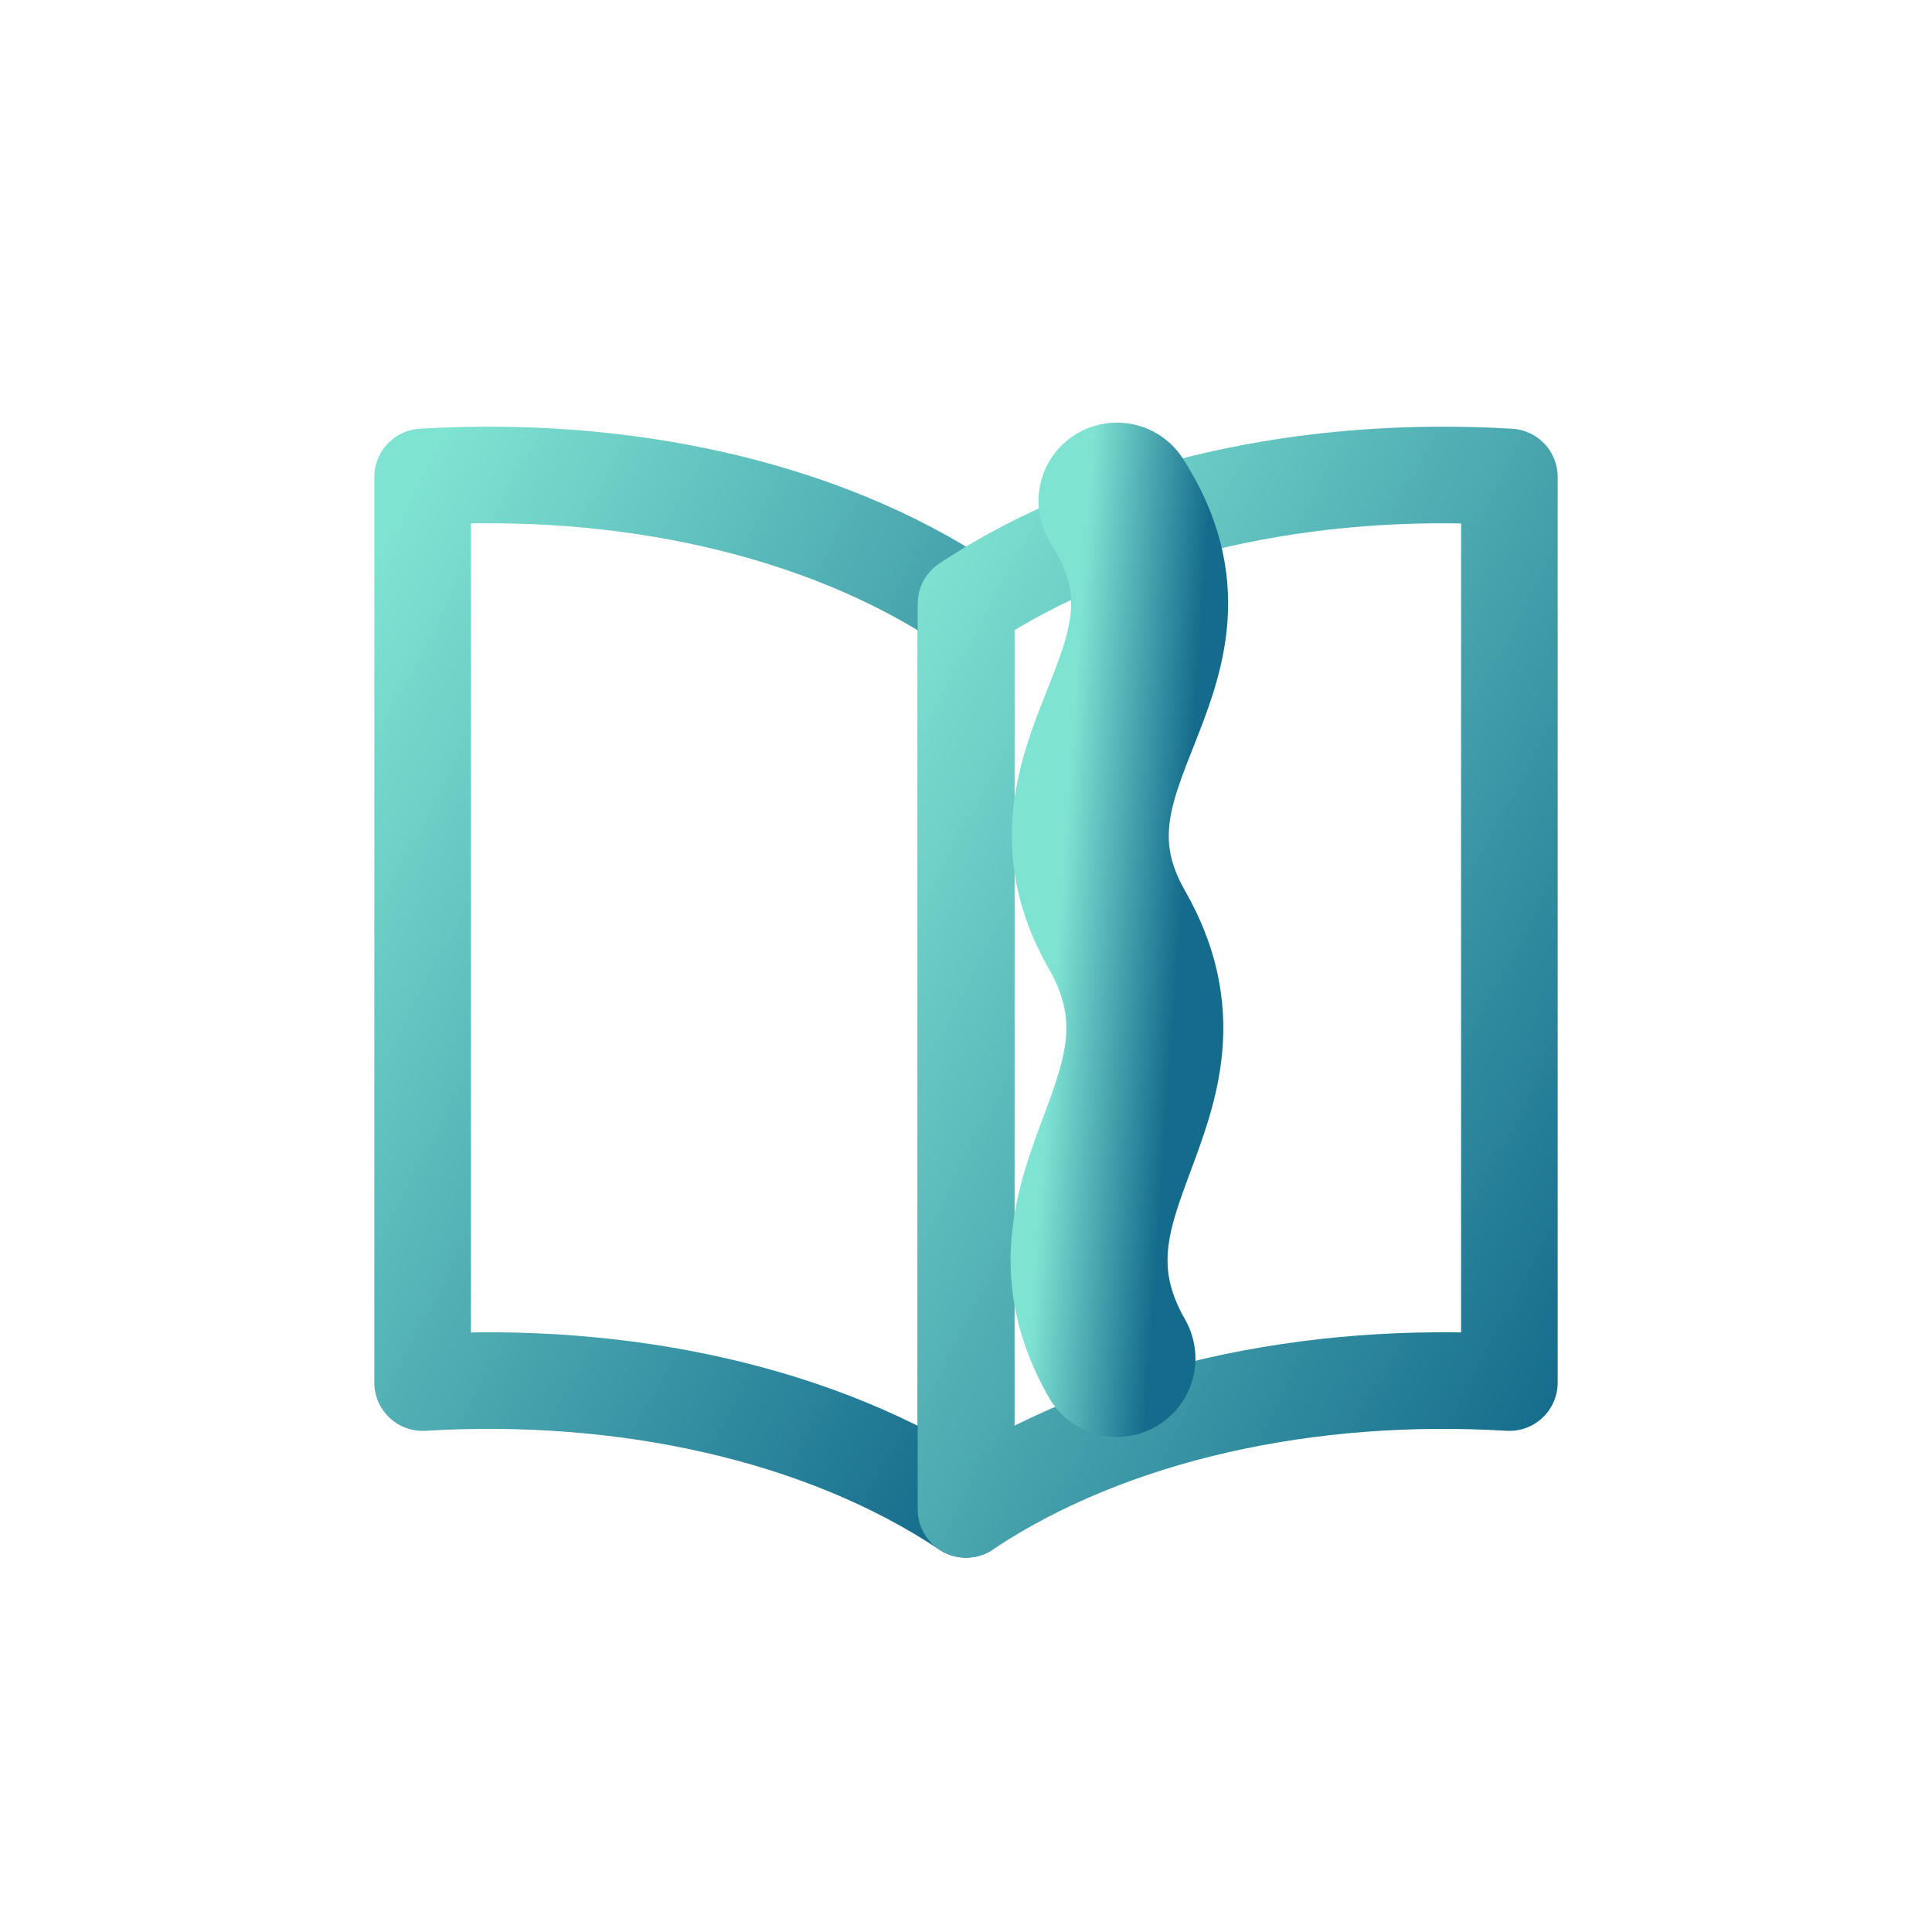
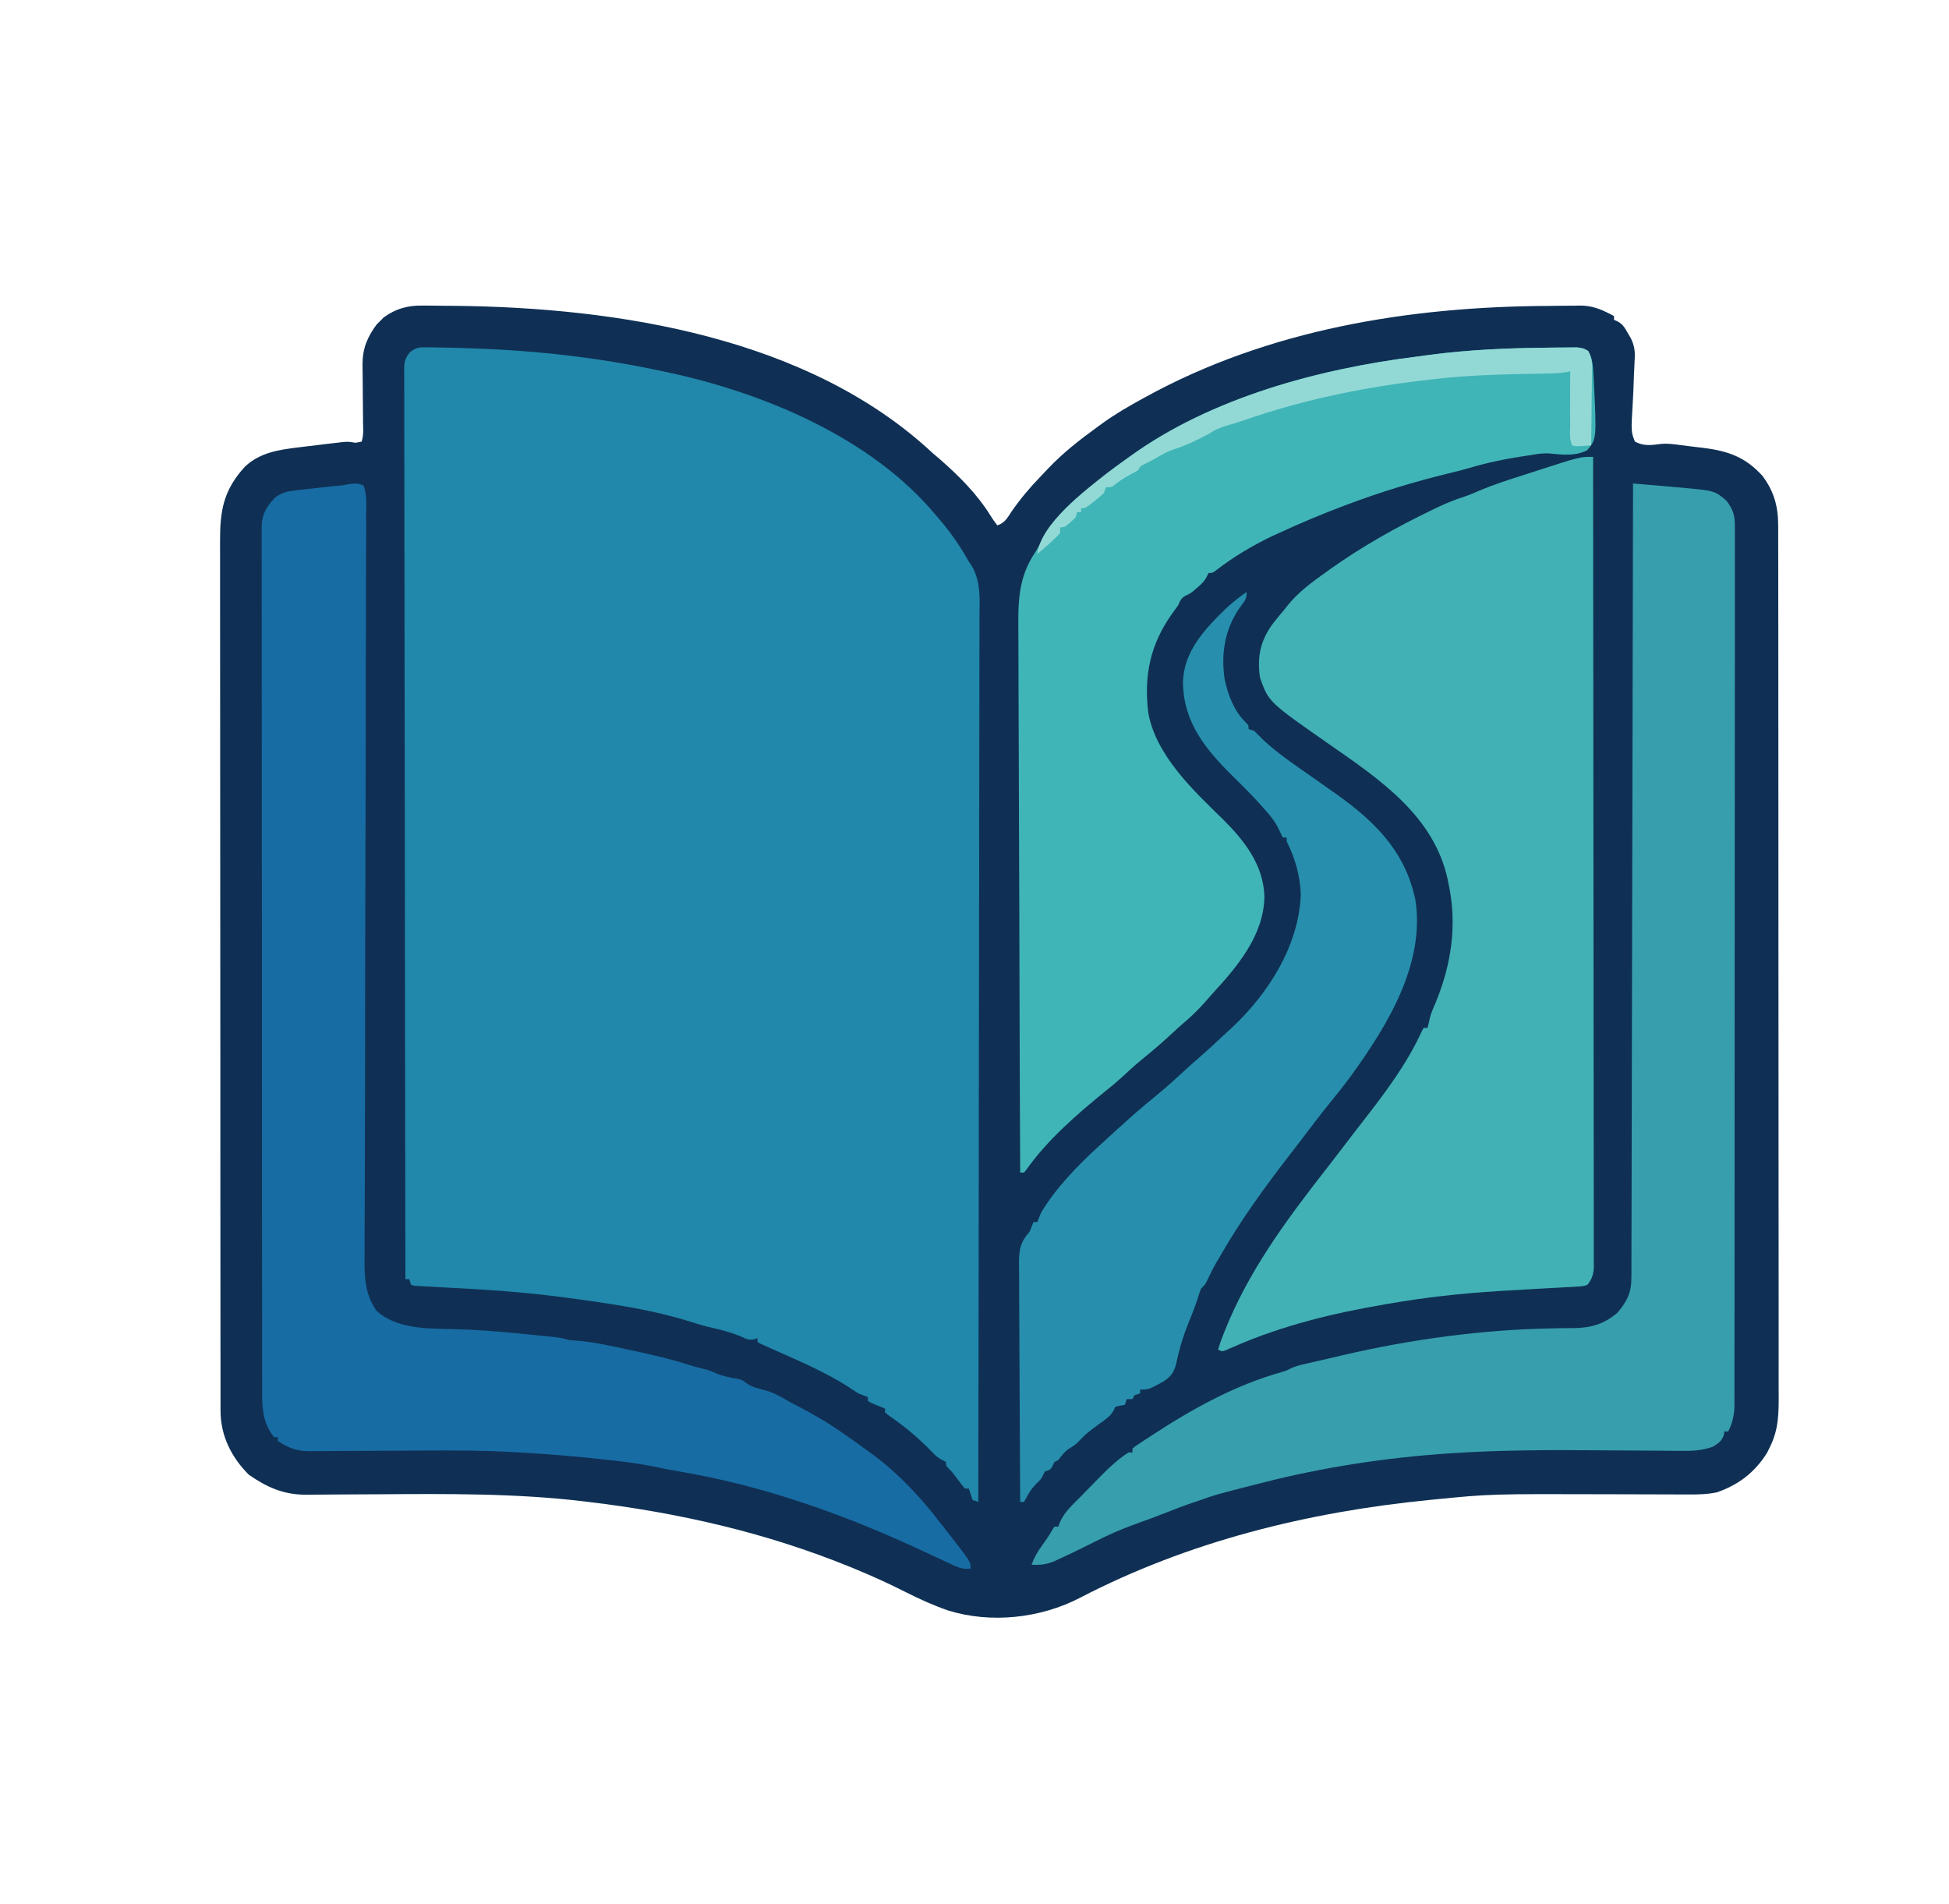
- <svg xmlns="http://www.w3.org/2000/svg" viewBox="0 0 32 32">
-   <defs>
-     <linearGradient id="g" x1="0" y1="0" x2="1" y2="1">
-       <stop offset="0" stop-color="#7FE3D2" />
-       <stop offset="1" stop-color="#146B8C" />
-     </linearGradient>
-   </defs>
-   <path d="M16 10c-2.4-1.6-5.7-2.3-9-2.1v15c3.3-.2 6.6.5 9 2.1z" fill="none" stroke="url(#g)" stroke-width="1.6" stroke-linejoin="round" />
-   <path d="M16 10c2.4-1.6 5.7-2.3 9-2.1v15c-3.3-.2-6.6.5-9 2.1z" fill="none" stroke="url(#g)" stroke-width="1.6" stroke-linejoin="round" />
-   <line x1="16" y1="10" x2="16" y2="25" stroke="url(#g)" stroke-width="1.1" />
-   <path d="M18.5 8.3c1.8 2.8-1.6 4.3 0 7.1s-1.6 4.3 0 7.1" fill="none" stroke="url(#g)" stroke-width="2.6" stroke-linecap="round" />
+ <svg xmlns="http://www.w3.org/2000/svg" viewBox="0 0 1024 1000" width="1024" height="1000">
+   <path d="M0 0 C0.43 0 0.43 0 2.6 0 C5.38 0.01 8.15 0.04 10.93 0.09 C12.87 0.1 14.81 0.12 16.76 0.13 C102.52 1.02 202.64 16.68 267.8 77.46 C269.03 78.51 270.26 79.55 271.49 80.59 C281.78 89.65 291.14 98.91 298.39 110.62 C299.63 112.59 299.63 112.59 301.8 115.46 C305.81 114.13 307.06 111.51 309.3 108.15 C313.86 101.57 318.82 95.67 324.39 89.92 C325.8 88.46 327.19 86.99 328.57 85.5 C336.53 77.13 345.46 70.22 354.8 63.46 C355.18 63.18 355.18 63.18 357.1 61.78 C363.7 57.02 370.62 53 377.74 49.09 C378.33 48.76 378.93 48.43 379.54 48.1 C444.3 12.48 518.35 0.49 591.61 0.17 C593.47 0.15 595.32 0.13 597.17 0.1 C599.9 0.06 602.64 0.05 605.37 0.04 C605.78 0.03 605.78 0.03 607.84 -0.02 C613.94 0 618.43 1.65 623.8 4.46 C624.46 4.79 625.12 5.12 625.8 5.46 C625.8 6.12 625.8 6.78 625.8 7.46 C626.4 7.73 626.99 8 627.61 8.28 C630.47 9.82 631.38 11.54 632.99 14.34 C633.5 15.2 634.01 16.06 634.54 16.95 C636.52 20.88 636.93 23.93 636.66 28.31 C636.38 33.61 636.17 38.91 636 44.22 C635.91 46.51 635.8 48.8 635.65 51.1 C634.74 66.3 634.74 66.3 636.8 71.46 C641.47 73.96 645.43 73.33 650.56 72.67 C654.09 72.34 657.29 72.82 660.8 73.29 C662.1 73.45 663.4 73.61 664.74 73.78 C666.04 73.94 667.34 74.1 668.68 74.27 C670.02 74.43 671.35 74.58 672.69 74.74 C685.77 76.38 694.81 79.55 703.8 89.46 C709.96 97.69 712.12 105.8 712.06 115.93 C712.07 116.74 712.07 117.56 712.07 118.41 C712.08 121.14 712.08 123.87 712.07 126.61 C712.08 128.59 712.08 130.58 712.09 132.56 C712.1 138 712.1 143.45 712.1 148.89 C712.1 154.77 712.11 160.64 712.12 166.52 C712.13 178.02 712.14 189.53 712.14 201.03 C712.14 210.39 712.14 219.74 712.15 229.09 C712.15 231.78 712.15 234.48 712.16 237.17 C712.16 237.51 712.16 237.51 712.16 239.2 C712.17 258.03 712.18 276.86 712.18 295.69 C712.18 296.4 712.18 297.11 712.18 297.84 C712.18 301.44 712.18 305.04 712.18 308.63 C712.18 308.99 712.18 308.99 712.18 310.8 C712.18 312.24 712.18 313.69 712.18 315.13 C712.17 337.61 712.19 360.09 712.22 382.57 C712.25 407.83 712.26 433.09 712.26 458.35 C712.26 461.04 712.26 463.73 712.26 466.43 C712.26 466.76 712.26 466.76 712.26 468.44 C712.26 478.45 712.27 488.46 712.29 498.46 C712.31 509.85 712.31 521.23 712.3 532.62 C712.29 538.42 712.29 544.23 712.31 550.04 C712.32 555.36 712.32 560.68 712.3 566 C712.3 567.92 712.3 569.84 712.32 571.76 C712.37 581.69 712.33 590.36 707.8 599.46 C707.29 600.52 706.77 601.57 706.23 602.66 C699.82 612.92 691.26 619.51 679.8 623.46 C674.74 624.53 669.87 624.59 664.72 624.56 C664.28 624.56 664.28 624.56 662.01 624.55 C660.07 624.55 658.13 624.54 656.19 624.54 C653.09 624.52 649.99 624.52 646.89 624.51 C639.17 624.5 631.46 624.47 623.74 624.45 C560.96 624.26 560.96 624.26 531.24 627.21 C530.35 627.3 529.46 627.39 528.55 627.48 C465.02 633.75 402.18 649.24 345.24 678.84 C324.43 689.64 298.33 692.5 275.8 685.46 C268.03 682.76 260.64 679.41 253.31 675.68 C244.65 671.3 235.9 667.33 226.93 663.65 C226.21 663.35 225.49 663.06 224.75 662.75 C180.49 644.65 134.22 634.1 86.8 628.46 C85.91 628.35 85.01 628.24 84.08 628.13 C48.54 623.91 12.59 624.22 -23.13 624.46 C-30.49 624.51 -37.84 624.55 -45.19 624.57 C-48.09 624.59 -50.98 624.61 -53.87 624.64 C-55.64 624.64 -57.41 624.65 -59.18 624.66 C-59.96 624.67 -60.75 624.68 -61.55 624.69 C-73.2 624.69 -81.94 620.79 -91.45 614.21 C-100.64 605.02 -106.28 593.75 -106.33 580.67 C-106.33 580.3 -106.33 580.3 -106.33 578.39 C-106.33 577.58 -106.33 576.77 -106.33 575.93 C-106.34 573.2 -106.34 570.47 -106.34 567.74 C-106.34 565.77 -106.34 563.8 -106.34 561.82 C-106.35 556.39 -106.35 550.96 -106.36 545.53 C-106.36 539.68 -106.36 533.82 -106.37 527.97 C-106.39 514.5 -106.39 501.03 -106.4 487.56 C-106.4 480.9 -106.4 474.24 -106.41 467.58 C-106.42 444.79 -106.43 422 -106.43 399.21 C-106.43 397.78 -106.43 396.35 -106.43 394.92 C-106.43 393.48 -106.43 392.05 -106.43 390.61 C-106.43 387.74 -106.44 384.86 -106.44 381.98 C-106.44 381.27 -106.44 380.56 -106.44 379.82 C-106.44 356.69 -106.46 333.56 -106.48 310.43 C-106.5 285.98 -106.52 261.52 -106.52 237.07 C-106.52 234.38 -106.52 231.7 -106.52 229.01 C-106.52 228.35 -106.52 227.69 -106.52 227.01 C-106.52 217.03 -106.53 207.05 -106.54 197.07 C-106.56 185.72 -106.56 174.37 -106.56 163.02 C-106.55 157.23 -106.55 151.44 -106.57 145.65 C-106.58 140.35 -106.58 135.04 -106.57 129.74 C-106.56 127.82 -106.57 125.9 -106.58 123.99 C-106.64 107.73 -104.86 97.02 -93.47 84.57 C-85.61 77.18 -75.52 75.68 -65.2 74.46 C-64.2 74.34 -63.21 74.22 -62.18 74.09 C-58.73 73.66 -55.28 73.25 -51.82 72.84 C-50.69 72.7 -49.56 72.57 -48.4 72.43 C-47.31 72.3 -46.23 72.18 -45.11 72.05 C-44.14 71.93 -43.17 71.82 -42.17 71.7 C-39.2 71.46 -39.2 71.46 -35.37 72.07 C-34.32 71.87 -33.28 71.67 -32.2 71.46 C-31.07 68.08 -31.37 64.62 -31.47 61.09 C-31.47 60.03 -31.47 58.97 -31.47 57.87 C-31.47 54.44 -31.52 51.01 -31.57 47.59 C-31.61 44.19 -31.65 40.8 -31.65 37.41 C-31.65 35.29 -31.68 33.18 -31.73 31.06 C-31.76 22.65 -29.27 16.6 -24.27 9.88 C-23.67 9.28 -23.07 8.69 -22.45 8.09 C-22.15 7.78 -22.15 7.78 -20.65 6.25 C-14.17 1.53 -7.92 -0.14 0 0 Z " fill="#0F3054" transform="translate(222.1953,160.5391)" />
+   <path d="M0 0 C1.16 0.01 2.31 0.01 3.5 0.02 C4.76 0.05 6.01 0.09 7.3 0.12 C8.64 0.14 9.97 0.16 11.31 0.18 C15.6 0.26 19.89 0.4 24.18 0.56 C24.89 0.58 25.6 0.61 26.33 0.63 C59.38 1.84 91.85 5.57 124.18 12.56 C124.63 12.65 124.63 12.65 126.93 13.14 C177.75 24.03 234.33 47.63 268.18 88.56 C268.89 89.38 269.6 90.2 270.33 91.05 C276.04 97.79 280.86 104.85 285.18 112.56 C285.6 113.16 286.01 113.77 286.44 114.39 C291.75 123.05 290.86 132.34 290.78 142.14 C290.78 144.14 290.79 146.15 290.79 148.15 C290.81 153.65 290.79 159.14 290.76 164.64 C290.74 170.57 290.75 176.5 290.75 182.43 C290.75 193.37 290.73 204.32 290.7 215.26 C290.68 225.36 290.66 235.46 290.65 245.56 C290.65 246.23 290.65 246.9 290.65 247.59 C290.65 251 290.65 254.4 290.65 257.81 C290.64 281.91 290.6 306 290.56 330.1 C290.51 353.51 290.48 376.91 290.45 400.32 C290.45 401.04 290.45 401.76 290.45 402.51 C290.45 409.76 290.44 417.01 290.43 424.25 C290.42 439.02 290.41 453.79 290.39 468.55 C290.39 469.23 290.39 469.91 290.39 470.61 C290.34 515.93 290.26 561.24 290.18 606.56 C289.19 606.23 288.2 605.9 287.18 605.56 C286.49 603.57 285.82 601.57 285.18 599.56 C284.52 599.56 283.86 599.56 283.18 599.56 C281.56 597.7 281.56 597.7 279.74 595.25 C276.42 590.79 276.42 590.79 274.46 588.89 C273.18 587.56 273.18 587.56 273.18 585.56 C272.61 585.27 272.04 584.99 271.45 584.7 C268.7 583.32 267.05 581.59 264.93 579.37 C258.2 572.51 251.21 566.73 243.3 561.26 C242.6 560.7 241.9 560.14 241.18 559.56 C241.18 558.9 241.18 558.24 241.18 557.56 C239.54 556.83 237.87 556.17 236.18 555.56 C233.87 554.56 233.87 554.56 232.18 553.56 C232.18 552.9 232.18 552.24 232.18 551.56 C230.53 550.86 228.86 550.2 227.18 549.56 C225.55 548.55 223.95 547.51 222.37 546.43 C209.24 537.97 194.62 531.94 180.4 525.58 C180.03 525.41 180.03 525.41 178.18 524.56 C177.42 524.23 176.67 523.89 175.89 523.55 C175.33 523.22 174.76 522.9 174.18 522.56 C174.18 521.9 174.18 521.24 174.18 520.56 C173.89 520.66 173.89 520.66 172.45 521.16 C169.62 521.66 168.5 521.08 165.93 519.87 C160.29 517.46 154.55 516.07 148.6 514.68 C144.99 513.81 141.47 512.73 137.93 511.61 C119.48 505.88 100.39 502.97 81.3 500.31 C80.42 500.18 79.53 500.06 78.62 499.93 C61.13 497.49 43.63 495.83 26 494.81 C25 494.75 24 494.7 22.97 494.64 C18.88 494.4 14.79 494.17 10.7 493.96 C7.65 493.8 4.61 493.62 1.57 493.44 C0.63 493.39 -0.3 493.35 -1.26 493.3 C-2.11 493.25 -2.96 493.2 -3.83 493.14 C-4.58 493.1 -5.33 493.06 -6.1 493.02 C-6.67 492.87 -7.24 492.72 -7.82 492.56 C-7.99 492.06 -7.99 492.06 -8.82 489.56 C-9.48 489.56 -10.14 489.56 -10.82 489.56 C-10.91 443.49 -10.99 397.41 -11.03 351.34 C-11.03 350.66 -11.03 349.98 -11.03 349.28 C-11.05 334.46 -11.06 319.65 -11.08 304.84 C-11.08 297.57 -11.09 290.31 -11.09 283.05 C-11.1 282.32 -11.1 281.6 -11.1 280.86 C-11.12 257.42 -11.16 233.98 -11.2 210.54 C-11.25 186.45 -11.28 162.37 -11.29 138.29 C-11.29 134.89 -11.29 131.49 -11.29 128.09 C-11.3 127.42 -11.3 126.75 -11.3 126.06 C-11.3 115.28 -11.32 104.5 -11.35 93.72 C-11.38 82.88 -11.39 72.05 -11.39 61.22 C-11.38 55.35 -11.39 49.48 -11.42 43.6 C-11.44 38.23 -11.44 32.86 -11.42 27.49 C-11.42 25.54 -11.43 23.6 -11.44 21.65 C-11.46 19.01 -11.45 16.37 -11.44 13.73 C-11.45 12.97 -11.46 12.21 -11.48 11.42 C-11.41 7.46 -10.95 5.72 -8.45 2.59 C-5.34 0.19 -3.89 -0.05 0 0 Z " fill="#2187AB" transform="translate(223.8203,182.4414)" />
+   <path d="M0 0 C0.07 54.69 0.12 109.39 0.15 164.08 C0.16 170.54 0.16 176.99 0.16 183.44 C0.17 184.73 0.17 186.01 0.17 187.33 C0.18 208.15 0.2 228.97 0.23 249.79 C0.26 271.14 0.28 292.49 0.28 313.85 C0.29 327.03 0.3 340.21 0.32 353.39 C0.34 362.42 0.34 371.45 0.34 380.49 C0.34 385.7 0.34 390.92 0.36 396.13 C0.37 400.9 0.37 405.68 0.36 410.45 C0.36 412.18 0.37 413.91 0.37 415.64 C0.39 417.98 0.38 420.32 0.37 422.67 C0.37 423.97 0.37 425.28 0.37 426.62 C-0.03 430.24 -0.78 432.14 -3 435 C-5.37 435.73 -5.37 435.73 -8.22 435.89 C-9.29 435.96 -10.36 436.03 -11.46 436.1 C-12.63 436.15 -13.8 436.2 -15 436.26 C-16.21 436.33 -17.43 436.41 -18.68 436.48 C-22.6 436.72 -26.52 436.92 -30.44 437.12 C-35.52 437.41 -40.6 437.71 -45.68 438.01 C-46.95 438.08 -48.22 438.16 -49.53 438.23 C-68.92 439.42 -88.23 441.55 -107.38 444.88 C-108.13 445 -108.89 445.13 -109.66 445.27 C-136.71 449.9 -163.08 456.29 -188.32 467.29 C-189.18 467.66 -190.03 468.03 -190.91 468.41 C-191.65 468.74 -192.4 469.07 -193.17 469.41 C-195 470 -195 470 -197 469 C-196.32 466.57 -195.55 464.34 -194.62 462 C-194.49 461.64 -194.49 461.64 -193.78 459.83 C-181.22 428.04 -161.4 401.27 -140.52 374.52 C-136.52 369.39 -132.56 364.22 -128.61 359.04 C-126.24 355.93 -123.87 352.82 -121.46 349.75 C-109.69 334.7 -97.84 319.04 -89.89 301.56 C-89.6 301.05 -89.3 300.53 -89 300 C-88.34 300 -87.68 300 -87 300 C-86.51 298.15 -86.04 296.3 -85.66 294.43 C-84.95 291.82 -83.91 289.45 -82.82 286.97 C-74.43 266.83 -71.25 245.44 -76 224 C-76.13 223.32 -76.27 222.65 -76.4 221.95 C-83.62 188.77 -111.76 169.68 -137.89 151.5 C-170.46 128.83 -170.46 128.83 -175 116 C-176.57 104.83 -174.82 96.51 -168.06 87.38 C-166.1 84.87 -164.06 82.43 -162 80 C-161.56 79.43 -161.11 78.87 -160.66 78.29 C-155.12 71.23 -147.74 65.87 -140.5 60.69 C-139.72 60.13 -138.94 59.57 -138.13 58.99 C-121.34 47.06 -103.48 37 -84.94 28.06 C-83.99 27.6 -83.03 27.14 -82.05 26.67 C-77.22 24.37 -72.45 22.4 -67.34 20.8 C-64.69 19.9 -62.17 18.81 -59.6 17.7 C-52.18 14.56 -44.56 12.11 -36.89 9.66 C-34.44 8.87 -31.98 8.08 -29.53 7.29 C-6.75 -0.08 -6.75 -0.08 0 0 Z " fill="#41B1B5" transform="translate(837,240)" />
+   <path d="M0 0 C1.6 -0.01 3.2 -0.04 4.8 -0.06 C7.04 -0.1 9.28 -0.11 11.52 -0.11 C12.81 -0.12 14.09 -0.12 15.41 -0.13 C18.66 0.35 18.66 0.35 21.03 1.72 C23.61 5.88 23.63 10.07 23.9 14.88 C23.96 15.91 24.02 16.94 24.08 18 C25.53 47.92 25.53 47.92 20.52 53.92 C14.51 56.92 8.13 56.35 1.61 55.64 C-2.14 55.28 -5.15 55.71 -8.84 56.41 C-9.9 56.56 -10.96 56.71 -12.06 56.86 C-22.2 58.37 -31.99 60.39 -41.82 63.33 C-45.37 64.36 -48.93 65.24 -52.52 66.1 C-70.4 70.46 -88.12 75.86 -105.34 82.35 C-106.05 82.62 -106.76 82.89 -107.5 83.16 C-118.98 87.46 -130.21 92.22 -141.34 97.35 C-142.37 97.82 -143.4 98.29 -144.47 98.77 C-154.85 103.7 -165.4 109.92 -174.47 117.02 C-176.34 118.35 -176.34 118.35 -178.34 118.35 C-178.63 118.94 -178.92 119.52 -179.22 120.13 C-180.52 122.73 -182.01 124.09 -184.21 125.98 C-184.89 126.57 -185.57 127.16 -186.27 127.77 C-188.34 129.35 -188.34 129.35 -190.47 130.31 C-192.86 131.65 -193.24 132.88 -194.34 135.35 C-195.38 136.82 -196.45 138.28 -197.52 139.73 C-208.95 155.86 -212.37 171.97 -210.08 191.54 C-206.22 214.02 -186.37 232.64 -170.71 247.85 C-159.45 259.07 -149.5 271.77 -149.02 288.35 C-149.27 308.61 -163.29 325.24 -176.34 339.35 C-177.86 341.08 -179.38 342.81 -180.9 344.54 C-184.12 348.12 -187.44 351.35 -191.12 354.45 C-193.33 356.35 -195.48 358.31 -197.61 360.3 C-202.79 365.11 -208.11 369.67 -213.62 374.11 C-217.41 377.24 -220.99 380.57 -224.6 383.9 C-227.2 386.23 -229.86 388.42 -232.59 390.6 C-247.32 402.53 -263.21 416.34 -274.14 431.91 C-274.53 432.39 -274.93 432.86 -275.34 433.35 C-276 433.35 -276.66 433.35 -277.34 433.35 C-277.52 394.13 -277.66 354.91 -277.75 315.69 C-277.76 311.06 -277.77 306.42 -277.78 301.79 C-277.78 300.86 -277.78 299.94 -277.78 298.99 C-277.82 284.07 -277.88 269.15 -277.95 254.23 C-278.03 238.9 -278.07 223.58 -278.09 208.26 C-278.1 198.81 -278.13 189.37 -278.2 179.92 C-278.24 173.43 -278.25 166.94 -278.24 160.46 C-278.24 156.72 -278.25 152.98 -278.29 149.25 C-278.46 133.55 -278.39 120.65 -269.34 107.35 C-268.23 105.44 -267.12 103.52 -266.02 101.6 C-262.21 95.84 -257.64 90.86 -252.84 85.91 C-251.33 84.34 -249.83 82.75 -248.34 81.16 C-240.09 72.52 -231.02 65.31 -221.34 58.35 C-220.73 57.91 -220.12 57.46 -219.49 57.01 C-176.89 26.25 -120.08 11.03 -68.59 4.64 C-66.53 4.38 -64.46 4.09 -62.4 3.8 C-41.76 1.07 -20.81 0.18 0 0 Z " fill="#40B5B7" transform="translate(813.3365,182.6475)" />
+   <path d="M0 0 C3.21 -0.47 5.22 -0.65 8.24 0.59 C10.13 5.7 9.68 11.12 9.57 16.5 C9.58 18.23 9.59 19.96 9.61 21.69 C9.64 26.47 9.59 31.25 9.54 36.03 C9.5 41.18 9.52 46.32 9.53 51.47 C9.55 60.4 9.52 69.32 9.47 78.25 C9.39 91.17 9.38 104.08 9.38 117 C9.39 137.97 9.35 158.94 9.28 179.91 C9.21 200.26 9.15 220.61 9.12 240.96 C9.11 242.21 9.11 243.47 9.11 244.76 C9.09 258.43 9.07 272.09 9.06 285.76 C9.06 286.97 9.06 288.17 9.06 289.41 C9.05 294.21 9.05 299.02 9.05 303.82 C9.04 317.89 9.01 331.96 8.96 346.03 C8.92 354.86 8.9 363.7 8.89 372.53 C8.88 377.63 8.87 382.72 8.83 387.82 C8.81 392.49 8.8 397.16 8.8 401.83 C8.8 403.51 8.79 405.2 8.77 406.89 C8.68 416.99 9.08 425.64 15.07 434.21 C25.56 443.83 41.74 443.52 55.34 443.83 C68.52 444.14 81.57 445.26 94.68 446.59 C95.58 446.68 96.48 446.77 97.4 446.86 C99.97 447.12 102.54 447.38 105.11 447.65 C105.89 447.73 106.67 447.81 107.47 447.89 C110.55 448.22 113.29 448.61 116.24 449.59 C117.72 449.72 119.2 449.82 120.68 449.9 C129.66 450.67 138.44 452.7 147.24 454.59 C148.18 454.79 149.12 454.99 150.09 455.2 C160.06 457.36 169.91 459.59 179.62 462.75 C181.94 463.49 184.24 464.1 186.62 464.65 C190.24 465.59 190.24 465.59 193.62 467.09 C197.41 468.66 200.87 469.35 204.91 469.96 C207.24 470.59 207.24 470.59 209.15 472.03 C212.62 474.61 216.72 475.3 220.85 476.43 C223.96 477.49 226.6 478.82 229.41 480.51 C231.31 481.63 233.25 482.65 235.22 483.67 C243.94 488.16 252.22 492.91 260.24 498.59 C261.41 499.4 262.57 500.22 263.74 501.03 C266.74 503.13 269.71 505.27 272.67 507.44 C274.01 508.42 275.36 509.4 276.72 510.37 C289.68 520.17 301.42 532.67 311.24 545.59 C312.09 546.67 312.94 547.75 313.78 548.83 C327.24 566 327.24 566 327.24 569.59 C323.8 570.03 321.46 569.37 318.39 567.96 C317.59 567.6 316.79 567.23 315.97 566.86 C315.07 566.44 314.17 566.02 313.24 565.59 C312.23 565.12 311.23 564.65 310.19 564.17 C307.95 563.12 305.71 562.07 303.46 561.02 C261.65 541.45 218.36 525.89 172.65 518.36 C168.84 517.72 165.06 516.92 161.28 516.13 C153.1 514.46 144.9 513.43 136.62 512.53 C135.86 512.44 135.11 512.36 134.34 512.27 C119.33 510.59 104.32 509.37 89.24 508.59 C88.52 508.54 87.8 508.5 87.06 508.45 C72.37 507.57 57.72 507.53 43.02 507.6 C42.02 507.6 41.02 507.6 39.99 507.61 C30.58 507.64 21.17 507.69 11.76 507.76 C6.56 507.8 1.37 507.82 -3.83 507.83 C-5.79 507.84 -7.75 507.85 -9.71 507.87 C-12.44 507.9 -15.17 507.91 -17.9 507.91 C-18.7 507.92 -19.49 507.94 -20.32 507.95 C-26.86 507.93 -31.26 506.26 -36.76 502.59 C-36.76 501.93 -36.76 501.27 -36.76 500.59 C-37.42 500.59 -38.08 500.59 -38.76 500.59 C-44.12 493.89 -45.06 486.62 -45.02 478.28 C-45.02 477.48 -45.02 476.68 -45.03 475.86 C-45.04 473.18 -45.03 470.51 -45.03 467.83 C-45.03 465.89 -45.03 463.95 -45.04 462.01 C-45.05 456.68 -45.05 451.35 -45.05 446.03 C-45.05 440.28 -45.06 434.53 -45.07 428.79 C-45.09 417.53 -45.09 406.27 -45.09 395.02 C-45.09 385.87 -45.1 376.72 -45.1 367.58 C-45.12 345.87 -45.13 324.16 -45.13 302.45 C-45.13 301.76 -45.13 301.06 -45.13 300.35 C-45.13 296.83 -45.13 293.32 -45.13 289.8 C-45.13 289.1 -45.13 288.4 -45.13 287.68 C-45.13 286.27 -45.13 284.86 -45.13 283.44 C-45.13 261.46 -45.14 239.47 -45.17 217.48 C-45.2 192.78 -45.22 168.07 -45.22 143.37 C-45.22 130.29 -45.22 117.21 -45.24 104.13 C-45.26 92.99 -45.27 81.86 -45.25 70.73 C-45.25 65.04 -45.25 59.36 -45.26 53.68 C-45.28 48.48 -45.28 43.28 -45.26 38.08 C-45.25 36.2 -45.26 34.32 -45.27 32.44 C-45.28 29.88 -45.27 27.32 -45.26 24.77 C-45.27 24.03 -45.28 23.3 -45.29 22.54 C-45.19 15.69 -42.72 11.58 -37.96 6.74 C-34.31 4.29 -31.9 3.72 -27.56 3.22 C-27.22 3.18 -27.22 3.18 -25.51 2.98 C-24.09 2.81 -22.66 2.65 -21.24 2.5 C-19.09 2.28 -16.95 2.02 -14.81 1.77 C-7.34 0.9 -7.34 0.9 -4.92 0.77 C-2.76 0.59 -2.76 0.59 0 0 Z " fill="#186CA4" transform="translate(182.7589,254.4124)" />
+   <path d="M0 0 C1.89 0.16 3.77 0.31 5.66 0.47 C6.71 0.56 7.76 0.65 8.85 0.74 C13.44 1.12 18.03 1.52 22.62 1.94 C23.49 2.01 24.35 2.09 25.24 2.16 C42.92 3.79 42.92 3.79 49 9 C52.77 13.66 53.58 17.3 53.5 23.14 C53.5 23.95 53.51 24.75 53.51 25.59 C53.53 28.3 53.51 31 53.49 33.71 C53.5 35.67 53.5 37.63 53.51 39.59 C53.52 44.99 53.51 50.38 53.49 55.77 C53.48 61.58 53.49 67.39 53.5 73.2 C53.51 84.59 53.5 95.98 53.48 107.36 C53.46 119.95 53.46 132.53 53.46 145.12 C53.46 170.15 53.44 195.18 53.41 220.21 C53.38 242.45 53.37 264.69 53.37 286.94 C53.37 288.36 53.37 289.79 53.37 291.22 C53.37 291.93 53.37 292.63 53.37 293.36 C53.37 296.91 53.37 300.47 53.37 304.02 C53.37 304.72 53.37 305.42 53.37 306.15 C53.37 324.73 53.36 343.31 53.35 361.89 C53.35 362.55 53.35 363.21 53.35 363.89 C53.35 367.21 53.35 370.53 53.34 373.85 C53.34 383.09 53.33 392.34 53.33 401.58 C53.33 412.84 53.32 424.1 53.31 435.37 C53.3 441.12 53.29 446.86 53.29 452.61 C53.29 457.87 53.29 463.13 53.27 468.39 C53.27 470.29 53.27 472.2 53.27 474.11 C53.28 476.69 53.27 479.28 53.26 481.86 C53.26 482.6 53.27 483.35 53.27 484.12 C53.23 489.26 52.29 493.41 50 498 C49.34 498 48.68 498 48 498 C47.9 498.58 47.79 499.15 47.69 499.75 C46.67 503.09 44.89 504.11 42 506 C36.39 508.01 31.42 508.26 25.5 508.18 C24.57 508.17 23.64 508.17 22.68 508.17 C20.66 508.15 18.64 508.14 16.62 508.12 C13.37 508.09 10.13 508.07 6.88 508.06 C-2.36 508.02 -11.6 507.96 -20.83 507.88 C-45.1 507.7 -69.28 507.76 -93.51 509.33 C-93.98 509.36 -93.98 509.36 -96.36 509.51 C-129.47 511.68 -162.83 516.76 -195 525 C-195.39 525.1 -195.39 525.1 -197.38 525.6 C-219.43 531.22 -219.43 531.22 -230 535 C-230.92 535.3 -231.83 535.6 -232.78 535.9 C-236.74 537.25 -240.61 538.78 -244.5 540.31 C-250.16 542.53 -255.83 544.68 -261.56 546.69 C-268.83 549.26 -275.63 552.3 -282.51 555.78 C-288.81 558.96 -295.14 562.08 -301.56 565 C-302.2 565.3 -302.85 565.61 -303.51 565.92 C-307.83 567.84 -311.3 568.29 -316 568 C-314.64 564.22 -312.92 561.24 -310.56 558 C-308.71 555.43 -306.97 552.94 -305.4 550.19 C-304.94 549.47 -304.48 548.74 -304 548 C-303.34 548 -302.68 548 -302 548 C-301.86 547.64 -301.86 547.64 -301.16 545.83 C-298.75 539.96 -293.38 535.52 -289 531 C-288.68 530.67 -288.68 530.67 -287.05 528.98 C-284.98 526.85 -282.9 524.74 -280.81 522.62 C-280.49 522.29 -280.49 522.29 -278.84 520.61 C-274.57 516.33 -270.14 512.22 -265 509 C-264.34 509 -263.68 509 -263 509 C-263 508.34 -263 507.68 -263 507 C-261.59 505.81 -261.59 505.81 -259.59 504.5 C-258.85 504.01 -258.12 503.52 -257.36 503.01 C-256.56 502.49 -255.76 501.97 -254.94 501.44 C-254.12 500.9 -253.3 500.36 -252.46 499.81 C-231.36 486.04 -208.98 473.6 -184.57 466.79 C-182 466 -182 466 -180.11 465.02 C-177.95 463.98 -175.98 463.4 -173.65 462.85 C-172.81 462.65 -171.97 462.45 -171.1 462.25 C-170.2 462.04 -169.3 461.84 -168.38 461.62 C-167.43 461.41 -166.49 461.19 -165.52 460.96 C-163.59 460.51 -161.66 460.07 -159.73 459.63 C-157.35 459.08 -154.97 458.52 -152.6 457.96 C-116.61 449.56 -79.14 444.48 -42.16 443.84 C-40.86 443.81 -39.56 443.78 -38.22 443.75 C-35.73 443.71 -33.25 443.69 -30.76 443.69 C-21.68 443.54 -15.1 441.48 -8.12 435.56 C-2.94 429.31 -0.88 425.12 -0.86 417.01 C-0.86 416.65 -0.86 416.65 -0.85 414.83 C-0.84 412.4 -0.84 409.97 -0.84 407.54 C-0.84 405.79 -0.83 404.04 -0.83 402.29 C-0.81 397.46 -0.81 392.63 -0.8 387.81 C-0.79 382.61 -0.78 377.4 -0.76 372.2 C-0.74 363.19 -0.72 354.17 -0.71 345.16 C-0.69 332.13 -0.66 319.09 -0.63 306.06 C-0.58 284.91 -0.54 263.77 -0.5 242.62 C-0.46 222.08 -0.42 201.53 -0.37 180.99 C-0.37 180.35 -0.37 180.35 -0.36 177.15 C-0.35 170.8 -0.34 164.45 -0.32 158.1 C-0.21 105.4 -0.1 52.7 0 0 Z " fill="#379EAE" transform="translate(858,254)" />
+   <path d="M0 0 C0 3.76 -1.08 4.78 -3.31 7.75 C-11.43 19.1 -13.64 32.3 -11.54 46.04 C-9.78 54.09 -6.73 62.28 -0.81 68.19 C1 70 1 70 1 72 C1.5 72.16 1.5 72.16 4 73 C5.69 74.64 7.35 76.31 9 78 C17.13 85.53 26.47 91.63 35.5 98 C37.68 99.54 39.86 101.08 42.04 102.62 C43.72 103.8 45.4 104.98 47.08 106.16 C66.53 120.01 82.18 135.09 88 159 C88.1 159.39 88.1 159.39 88.58 161.38 C93.97 195.16 74.01 227.59 55.1 253.81 C51.25 259.06 47.18 264.13 43.07 269.18 C38.07 275.36 33.3 281.71 28.49 288.04 C27.15 289.8 25.8 291.55 24.45 293.3 C10.57 311.19 -2.78 329.3 -14 349 C-14.51 349.83 -15.01 350.66 -15.53 351.51 C-17.5 354.84 -19.14 358.31 -20.82 361.79 C-22 364 -22 364 -24 366 C-24.73 367.87 -24.73 367.87 -25.41 370.1 C-26.39 373.18 -27.43 376.19 -28.65 379.18 C-28.93 379.87 -29.21 380.57 -29.5 381.28 C-29.64 381.63 -29.64 381.63 -30.38 383.44 C-33.23 390.52 -35.43 397.59 -36.96 405.07 C-38.15 410.06 -39.85 412.27 -44.19 415.02 C-51.52 419 -51.52 419 -56 419 C-56 419.66 -56 420.32 -56 421 C-56.99 421.33 -57.98 421.66 -59 422 C-59.33 422.66 -59.66 423.32 -60 424 C-60.99 424 -61.98 424 -63 424 C-63.33 424.99 -63.66 425.98 -64 427 C-64.8 427.14 -65.61 427.29 -66.44 427.44 C-67.28 427.62 -68.13 427.81 -69 428 C-69.25 428.57 -69.51 429.14 -69.77 429.73 C-71.53 432.99 -74.31 434.75 -77.25 436.88 C-84.42 442.21 -84.42 442.21 -87.5 445.44 C-90 448 -90 448 -92.62 449.56 C-95.47 451.28 -97 453.38 -99 456 C-99.66 456.33 -100.32 456.66 -101 457 C-101.31 457.66 -101.62 458.32 -101.94 459 C-103 461 -103 461 -106 462 C-106.14 462.29 -106.14 462.29 -106.88 463.75 C-108 466 -108 466 -110.38 468.31 C-112.57 470.56 -113.74 472.13 -115.19 474.81 C-115.49 475.34 -115.49 475.34 -117 478 C-117.66 478 -118.32 478 -119 478 C-119.12 460.52 -119.21 443.04 -119.26 425.56 C-119.28 417.44 -119.32 409.32 -119.38 401.21 C-119.43 394.13 -119.46 387.05 -119.47 379.98 C-119.48 376.23 -119.49 372.49 -119.53 368.74 C-119.57 364.56 -119.57 360.37 -119.57 356.19 C-119.59 354.95 -119.6 353.71 -119.62 352.44 C-119.58 345.17 -118.85 341.46 -114 336 C-113.33 334.34 -112.66 332.67 -112 331 C-111.34 331 -110.68 331 -110 331 C-109.32 329.34 -108.65 327.67 -108 326 C-100.08 312.9 -89.02 301.55 -77.81 291.25 C-77.24 290.73 -76.68 290.2 -76.09 289.67 C-71.09 285.07 -66.07 280.51 -61 276 C-60.67 275.7 -60.67 275.7 -58.99 274.21 C-55.32 270.96 -51.57 267.83 -47.75 264.75 C-42.57 260.54 -37.66 256.09 -32.77 251.55 C-30.56 249.52 -28.33 247.52 -26.06 245.56 C-20.76 240.96 -15.61 236.18 -10.48 231.38 C-9.25 230.23 -8.01 229.09 -6.77 227.94 C12.05 209.93 27.33 185.54 28.44 159.06 C28.17 149.33 25.43 139.61 21 131 C21 130.34 21 129.68 21 129 C20.34 129 19.68 129 19 129 C18.04 127.07 17.09 125.15 16.17 123.21 C14.35 119.77 11.95 117.01 9.38 114.12 C8.82 113.49 8.27 112.86 7.7 112.21 C2.95 106.88 -2.1 101.88 -7.19 96.88 C-21.5 82.75 -33.28 68.49 -33.46 47.44 C-33.09 31.14 -21.97 19.47 -10.96 8.75 C-7.53 5.5 -3.89 2.69 0 0 Z " fill="#278FAD" transform="translate(655,311)" />
+   <path d="M0 0 C1.6 -0.01 3.2 -0.04 4.8 -0.06 C7.04 -0.1 9.28 -0.11 11.52 -0.11 C12.81 -0.12 14.09 -0.12 15.41 -0.13 C18.66 0.35 18.66 0.35 21.09 1.71 C23.62 5.96 23.15 10.18 23.05 15.02 C23.05 16.06 23.04 17.1 23.04 18.17 C23.01 21.48 22.96 24.79 22.91 28.1 C22.89 30.35 22.88 32.59 22.86 34.84 C22.81 40.35 22.75 45.85 22.66 51.35 C21.02 51.48 19.38 51.56 17.73 51.64 C16.82 51.69 15.9 51.75 14.96 51.8 C14.2 51.65 13.44 51.5 12.66 51.35 C11.17 47.75 11.52 44.21 11.66 40.35 C11.63 37.95 11.6 35.55 11.57 33.15 C11.57 30.66 11.58 28.16 11.6 25.66 C11.61 24.38 11.61 23.09 11.61 21.77 C11.63 18.63 11.64 15.49 11.66 12.35 C11.34 12.43 11.34 12.43 9.7 12.84 C5.82 13.5 1.98 13.55 -1.95 13.6 C-3.68 13.63 -5.41 13.66 -7.14 13.69 C-8.04 13.71 -8.94 13.72 -9.86 13.74 C-26.09 14.03 -42.2 14.55 -58.34 16.35 C-58.82 16.41 -58.82 16.41 -61.26 16.67 C-95.2 20.46 -127.92 26.99 -160.15 38.28 C-163.05 39.26 -165.95 40.13 -168.9 40.97 C-172.43 42 -175.26 43.28 -178.34 45.35 C-184.48 48.65 -190.51 51.53 -197.18 53.58 C-200.41 54.74 -203.29 56.43 -206.25 58.15 C-208.07 59.2 -209.95 60.13 -211.84 61.04 C-214.34 62.35 -214.34 62.35 -215.34 64.35 C-216.72 65.2 -218.15 65.98 -219.59 66.73 C-222.41 68.24 -224.7 69.65 -227.21 71.66 C-229.34 73.35 -229.34 73.35 -232.34 73.35 C-232.5 73.85 -232.5 73.85 -233.34 76.35 C-235.55 78.4 -235.55 78.4 -238.27 80.54 C-239.17 81.26 -240.07 81.97 -240.99 82.71 C-243.34 84.35 -243.34 84.35 -245.34 84.35 C-245.34 85.01 -245.34 85.67 -245.34 86.35 C-246 86.35 -246.66 86.35 -247.34 86.35 C-247.67 87.34 -248 88.33 -248.34 89.35 C-253.8 94.35 -253.8 94.35 -256.34 94.35 C-256.34 95.34 -256.34 96.33 -256.34 97.35 C-259.96 101.41 -264.17 104.86 -268.34 108.35 C-266.43 92.47 -243.4 75.12 -231.71 65.9 C-228.3 63.31 -224.83 60.82 -221.34 58.35 C-220.73 57.92 -220.13 57.48 -219.51 57.03 C-176.91 26.26 -120.09 11.03 -68.59 4.64 C-66.53 4.38 -64.46 4.09 -62.4 3.8 C-41.76 1.07 -20.81 0.18 0 0 Z " fill="#92D9D6" transform="translate(813.3365,182.6475)" />
</svg>
